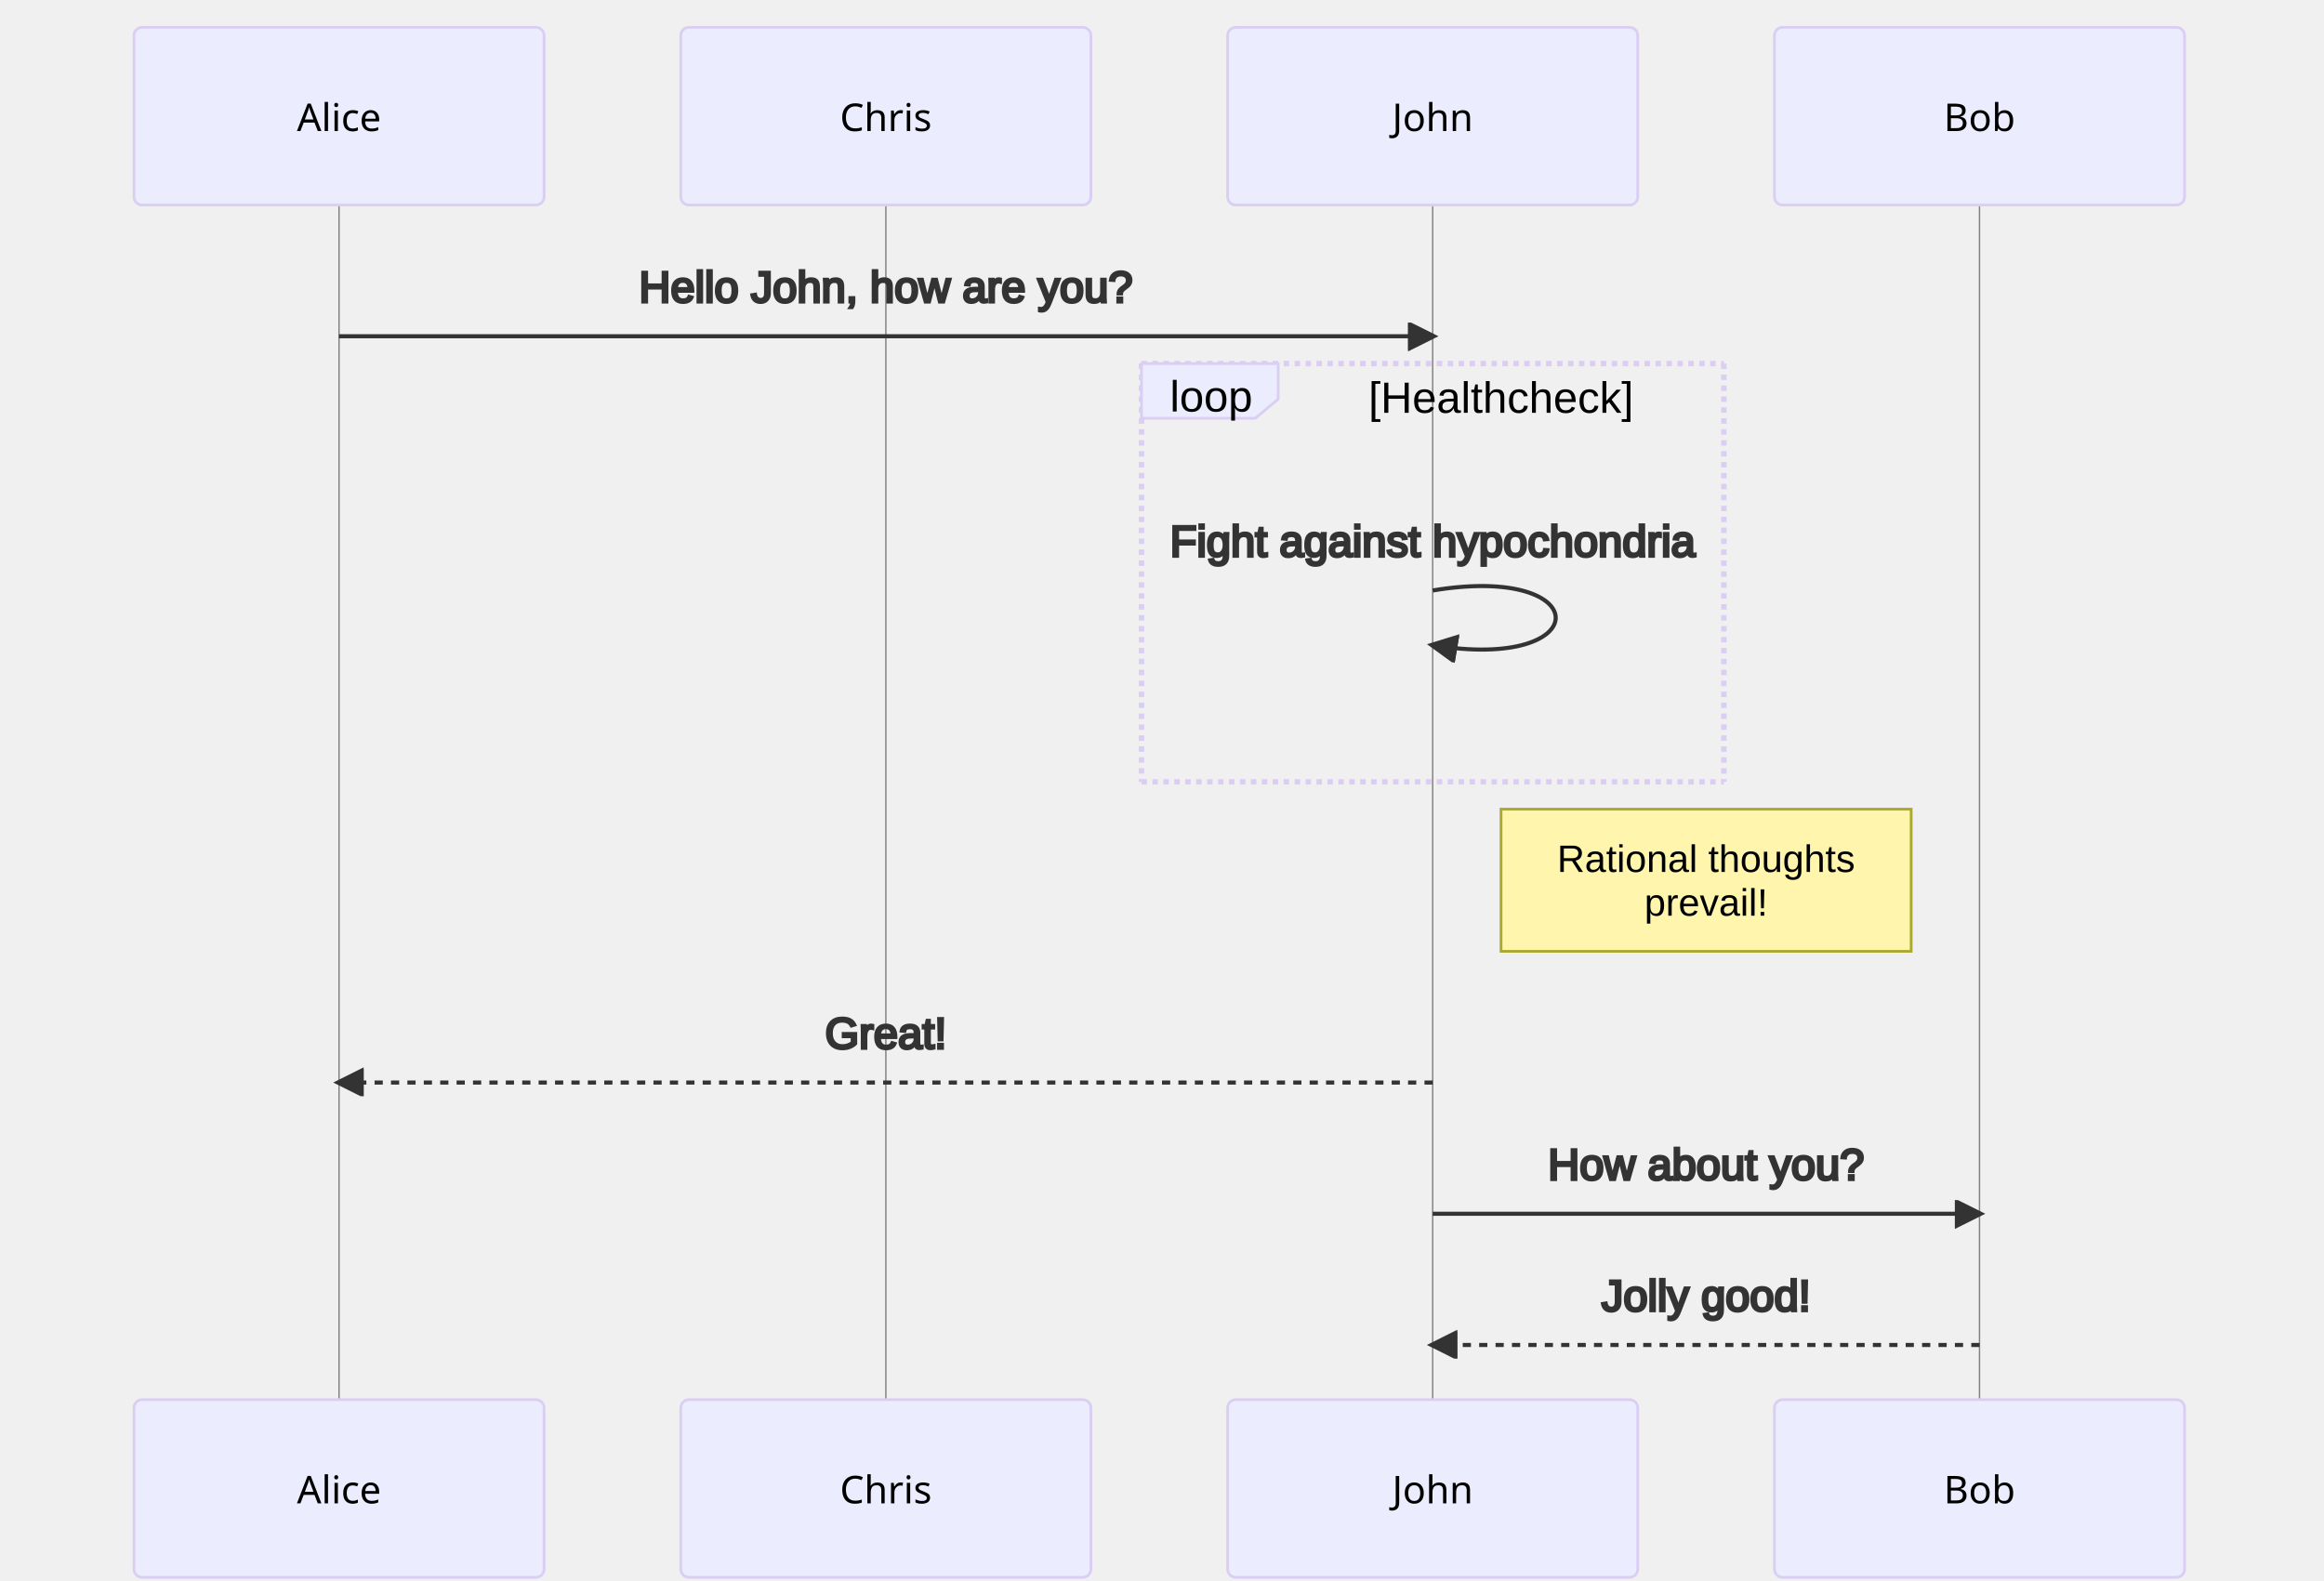
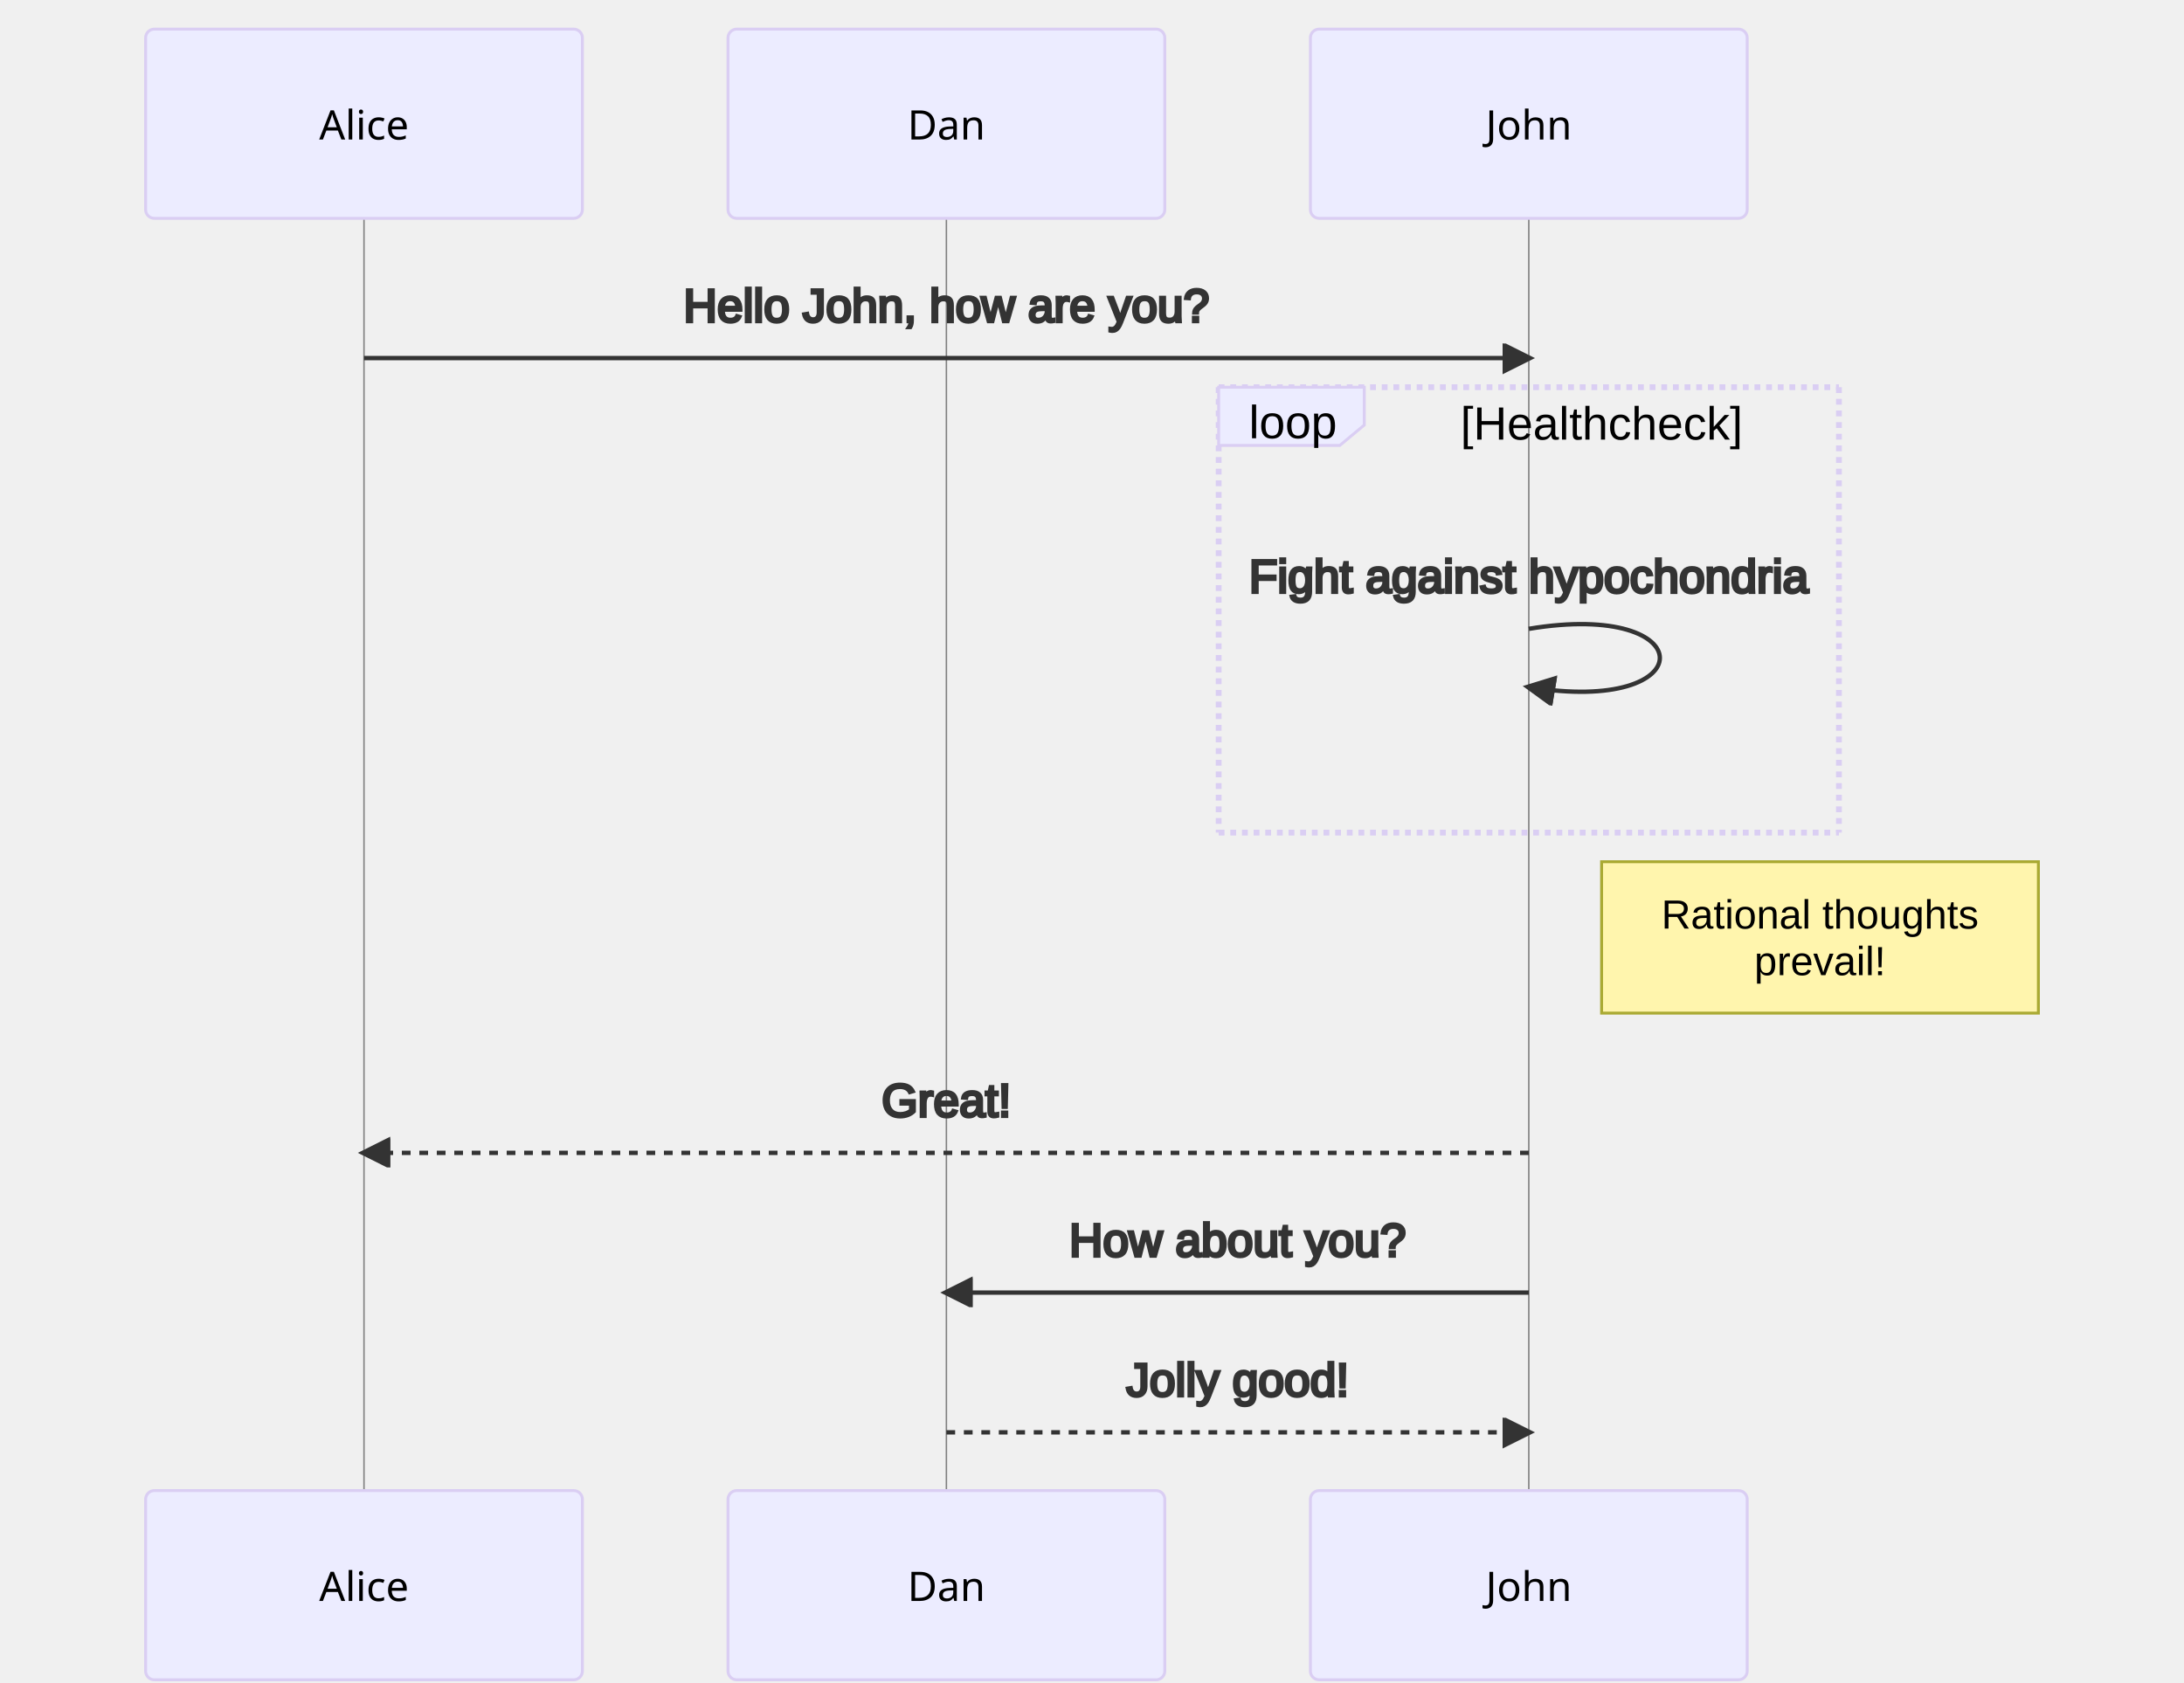
- <svg xmlns="http://www.w3.org/2000/svg" id="mermaid-1624754948453" width="100%" height="578" style="max-width: 850px;" viewBox="-49 -10 850 578">
-   <style>#mermaid-1624754948453{font-family:"trebuchet ms",verdana,arial,sans-serif;font-size:16px;fill:#333;}#mermaid-1624754948453 .error-icon{fill:#552222;}#mermaid-1624754948453 .error-text{fill:#552222;stroke:#552222;}#mermaid-1624754948453 .edge-thickness-normal{stroke-width:2px;}#mermaid-1624754948453 .edge-thickness-thick{stroke-width:3.5px;}#mermaid-1624754948453 .edge-pattern-solid{stroke-dasharray:0;}#mermaid-1624754948453 .edge-pattern-dashed{stroke-dasharray:3;}#mermaid-1624754948453 .edge-pattern-dotted{stroke-dasharray:2;}#mermaid-1624754948453 .marker{fill:#333333;stroke:#333333;}#mermaid-1624754948453 .marker.cross{stroke:#333333;}#mermaid-1624754948453 svg{font-family:"trebuchet ms",verdana,arial,sans-serif;font-size:16px;}#mermaid-1624754948453 .actor{stroke:hsl(259.626,59.777%,87.902%);fill:#ECECFF;}#mermaid-1624754948453 text.actor &gt; tspan{fill:black;stroke:none;}#mermaid-1624754948453 .actor-line{stroke:grey;}#mermaid-1624754948453 .messageLine0{stroke-width:1.5;stroke-dasharray:none;stroke:#333;}#mermaid-1624754948453 .messageLine1{stroke-width:1.5;stroke-dasharray:2,2;stroke:#333;}#mermaid-1624754948453 #arrowhead path{fill:#333;stroke:#333;}#mermaid-1624754948453 .sequenceNumber{fill:white;}#mermaid-1624754948453 #sequencenumber{fill:#333;}#mermaid-1624754948453 #crosshead path{fill:#333;stroke:#333;}#mermaid-1624754948453 .messageText{fill:#333;stroke:#333;}#mermaid-1624754948453 .labelBox{stroke:hsl(259.626,59.777%,87.902%);fill:#ECECFF;}#mermaid-1624754948453 .labelText,#mermaid-1624754948453 .labelText &gt; tspan{fill:black;stroke:none;}#mermaid-1624754948453 .loopText,#mermaid-1624754948453 .loopText &gt; tspan{fill:black;stroke:none;}#mermaid-1624754948453 .loopLine{stroke-width:2px;stroke-dasharray:2,2;stroke:hsl(259.626,59.777%,87.902%);fill:hsl(259.626,59.777%,87.902%);}#mermaid-1624754948453 .note{stroke:#aaaa33;fill:#fff5ad;}#mermaid-1624754948453 .noteText,#mermaid-1624754948453 .noteText &gt; tspan{fill:black;stroke:none;}#mermaid-1624754948453 .activation0{fill:#f4f4f4;stroke:#666;}#mermaid-1624754948453 .activation1{fill:#f4f4f4;stroke:#666;}#mermaid-1624754948453 .activation2{fill:#f4f4f4;stroke:#666;}#mermaid-1624754948453:root{--mermaid-font-family:"trebuchet ms",verdana,arial,sans-serif;}</style>
+ <svg xmlns="http://www.w3.org/2000/svg" id="mermaid-1624755169741" width="100%" height="578" style="max-width: 750px;" viewBox="-50 -10 750 578">
+   <style>#mermaid-1624755169741{font-family:"trebuchet ms",verdana,arial,sans-serif;font-size:16px;fill:#333;}#mermaid-1624755169741 .error-icon{fill:#552222;}#mermaid-1624755169741 .error-text{fill:#552222;stroke:#552222;}#mermaid-1624755169741 .edge-thickness-normal{stroke-width:2px;}#mermaid-1624755169741 .edge-thickness-thick{stroke-width:3.5px;}#mermaid-1624755169741 .edge-pattern-solid{stroke-dasharray:0;}#mermaid-1624755169741 .edge-pattern-dashed{stroke-dasharray:3;}#mermaid-1624755169741 .edge-pattern-dotted{stroke-dasharray:2;}#mermaid-1624755169741 .marker{fill:#333333;stroke:#333333;}#mermaid-1624755169741 .marker.cross{stroke:#333333;}#mermaid-1624755169741 svg{font-family:"trebuchet ms",verdana,arial,sans-serif;font-size:16px;}#mermaid-1624755169741 .actor{stroke:hsl(259.626,59.777%,87.902%);fill:#ECECFF;}#mermaid-1624755169741 text.actor &gt; tspan{fill:black;stroke:none;}#mermaid-1624755169741 .actor-line{stroke:grey;}#mermaid-1624755169741 .messageLine0{stroke-width:1.5;stroke-dasharray:none;stroke:#333;}#mermaid-1624755169741 .messageLine1{stroke-width:1.5;stroke-dasharray:2,2;stroke:#333;}#mermaid-1624755169741 #arrowhead path{fill:#333;stroke:#333;}#mermaid-1624755169741 .sequenceNumber{fill:white;}#mermaid-1624755169741 #sequencenumber{fill:#333;}#mermaid-1624755169741 #crosshead path{fill:#333;stroke:#333;}#mermaid-1624755169741 .messageText{fill:#333;stroke:#333;}#mermaid-1624755169741 .labelBox{stroke:hsl(259.626,59.777%,87.902%);fill:#ECECFF;}#mermaid-1624755169741 .labelText,#mermaid-1624755169741 .labelText &gt; tspan{fill:black;stroke:none;}#mermaid-1624755169741 .loopText,#mermaid-1624755169741 .loopText &gt; tspan{fill:black;stroke:none;}#mermaid-1624755169741 .loopLine{stroke-width:2px;stroke-dasharray:2,2;stroke:hsl(259.626,59.777%,87.902%);fill:hsl(259.626,59.777%,87.902%);}#mermaid-1624755169741 .note{stroke:#aaaa33;fill:#fff5ad;}#mermaid-1624755169741 .noteText,#mermaid-1624755169741 .noteText &gt; tspan{fill:black;stroke:none;}#mermaid-1624755169741 .activation0{fill:#f4f4f4;stroke:#666;}#mermaid-1624755169741 .activation1{fill:#f4f4f4;stroke:#666;}#mermaid-1624755169741 .activation2{fill:#f4f4f4;stroke:#666;}#mermaid-1624755169741:root{--mermaid-font-family:"trebuchet ms",verdana,arial,sans-serif;}</style>
  <g />
  <g>
    <line id="actor0" x1="75" y1="5" x2="75" y2="567" class="actor-line" stroke-width="0.5px" stroke="#999" />
    <rect x="0" y="0" fill="#eaeaea" stroke="#666" width="150" height="65" rx="3" ry="3" class="actor" />
    <text x="75" y="32.5" dominant-baseline="central" alignment-baseline="central" class="actor" style="text-anchor: middle; font-size: 14px; font-weight: 400; font-family: Open-Sans, sans-serif;">
      <tspan x="75" dy="0">Alice</tspan>
    </text>
  </g>
  <g>
    <line id="actor1" x1="275" y1="5" x2="275" y2="567" class="actor-line" stroke-width="0.5px" stroke="#999" />
    <rect x="200" y="0" fill="#eaeaea" stroke="#666" width="150" height="65" rx="3" ry="3" class="actor" />
    <text x="275" y="32.5" dominant-baseline="central" alignment-baseline="central" class="actor" style="text-anchor: middle; font-size: 14px; font-weight: 400; font-family: Open-Sans, sans-serif;">
-       <tspan x="275" dy="0">Chris</tspan>
+       <tspan x="275" dy="0">Dan</tspan>
    </text>
  </g>
  <g>
    <line id="actor2" x1="475" y1="5" x2="475" y2="567" class="actor-line" stroke-width="0.5px" stroke="#999" />
    <rect x="400" y="0" fill="#eaeaea" stroke="#666" width="150" height="65" rx="3" ry="3" class="actor" />
    <text x="475" y="32.5" dominant-baseline="central" alignment-baseline="central" class="actor" style="text-anchor: middle; font-size: 14px; font-weight: 400; font-family: Open-Sans, sans-serif;">
      <tspan x="475" dy="0">John</tspan>
-     </text>
-   </g>
-   <g>
-     <line id="actor3" x1="675" y1="5" x2="675" y2="567" class="actor-line" stroke-width="0.5px" stroke="#999" />
-     <rect x="600" y="0" fill="#eaeaea" stroke="#666" width="150" height="65" rx="3" ry="3" class="actor" />
-     <text x="675" y="32.5" dominant-baseline="central" alignment-baseline="central" class="actor" style="text-anchor: middle; font-size: 14px; font-weight: 400; font-family: Open-Sans, sans-serif;">
-       <tspan x="675" dy="0">Bob</tspan>
    </text>
  </g>
  <defs>
    <marker id="arrowhead" refX="9" refY="5" markerUnits="userSpaceOnUse" markerWidth="12" markerHeight="12" orient="auto">
      <path d="M 0 0 L 10 5 L 0 10 z" />
    </marker>
  </defs>
  <defs>
    <marker id="crosshead" markerWidth="15" markerHeight="8" orient="auto" refX="16" refY="4">
      <path fill="black" stroke="#000000" stroke-width="1px" d="M 9,2 V 6 L16,4 Z" style="stroke-dasharray: 0, 0;" />
      <path fill="none" stroke="#000000" stroke-width="1px" d="M 0,1 L 6,7 M 6,1 L 0,7" style="stroke-dasharray: 0, 0;" />
    </marker>
  </defs>
  <defs>
    <marker id="filled-head" refX="18" refY="7" markerWidth="20" markerHeight="28" orient="auto">
      <path d="M 18,7 L9,13 L14,7 L9,1 Z" />
    </marker>
  </defs>
  <defs>
    <marker id="sequencenumber" refX="15" refY="15" markerWidth="60" markerHeight="40" orient="auto">
      <circle cx="15" cy="15" r="6" />
    </marker>
  </defs>
  <text x="275" y="80" text-anchor="middle" dominant-baseline="middle" alignment-baseline="middle" class="messageText" dy="1em" style="font-family: &quot;trebuchet ms&quot;, verdana, arial, sans-serif; font-size: 16px; font-weight: 400;">Hello John, how are you?</text>
  <line x1="75" y1="113" x2="475" y2="113" class="messageLine0" stroke-width="2" stroke="none" marker-end="url(#arrowhead)" style="fill: none;" />
  <text x="475" y="173" text-anchor="middle" dominant-baseline="middle" alignment-baseline="middle" class="messageText" dy="1em" style="font-family: &quot;trebuchet ms&quot;, verdana, arial, sans-serif; font-size: 16px; font-weight: 400;">Fight against hypochondria</text>
  <path d="M 475,206 C 535,196 535,236 475,226" class="messageLine0" stroke-width="2" stroke="none" marker-end="url(#arrowhead)" style="fill: none;" />
  <g>
    <line x1="368.5" y1="123" x2="581.5" y2="123" class="loopLine" />
    <line x1="581.5" y1="123" x2="581.5" y2="276" class="loopLine" />
    <line x1="368.5" y1="276" x2="581.5" y2="276" class="loopLine" />
    <line x1="368.5" y1="123" x2="368.5" y2="276" class="loopLine" />
    <polygon points="368.5,123 418.5,123 418.5,136 410.1,143 368.5,143" class="labelBox" />
    <text x="394" y="136" text-anchor="middle" dominant-baseline="middle" alignment-baseline="middle" class="labelText" style="font-family: &quot;trebuchet ms&quot;, verdana, arial, sans-serif; font-size: 16px; font-weight: 400;">loop</text>
    <text x="500" y="141" text-anchor="middle" class="loopText" style="font-family: &quot;trebuchet ms&quot;, verdana, arial, sans-serif; font-size: 16px; font-weight: 400;">
      <tspan x="500">[Healthcheck]</tspan>
    </text>
  </g>
  <g>
    <rect x="500" y="286" fill="#EDF2AE" stroke="#666" width="150" height="52" rx="0" ry="0" class="note" />
    <text x="575" y="291" text-anchor="middle" dominant-baseline="middle" alignment-baseline="middle" class="noteText" dy="1em" style="font-family: &quot;trebuchet ms&quot;, verdana, arial, sans-serif; font-size: 14px; font-weight: 400;">
      <tspan x="575">Rational thoughts </tspan>
    </text>
    <text x="575" y="307" text-anchor="middle" dominant-baseline="middle" alignment-baseline="middle" class="noteText" dy="1em" style="font-family: &quot;trebuchet ms&quot;, verdana, arial, sans-serif; font-size: 14px; font-weight: 400;">
      <tspan x="575">prevail!</tspan>
    </text>
  </g>
  <text x="275" y="353" text-anchor="middle" dominant-baseline="middle" alignment-baseline="middle" class="messageText" dy="1em" style="font-family: &quot;trebuchet ms&quot;, verdana, arial, sans-serif; font-size: 16px; font-weight: 400;">Great!</text>
  <line x1="475" y1="386" x2="75" y2="386" class="messageLine1" stroke-width="2" stroke="none" marker-end="url(#arrowhead)" style="stroke-dasharray: 3, 3; fill: none;" />
-   <text x="575" y="401" text-anchor="middle" dominant-baseline="middle" alignment-baseline="middle" class="messageText" dy="1em" style="font-family: &quot;trebuchet ms&quot;, verdana, arial, sans-serif; font-size: 16px; font-weight: 400;">How about you?</text>
-   <line x1="475" y1="434" x2="675" y2="434" class="messageLine0" stroke-width="2" stroke="none" marker-end="url(#arrowhead)" style="fill: none;" />
-   <text x="575" y="449" text-anchor="middle" dominant-baseline="middle" alignment-baseline="middle" class="messageText" dy="1em" style="font-family: &quot;trebuchet ms&quot;, verdana, arial, sans-serif; font-size: 16px; font-weight: 400;">Jolly good!</text>
-   <line x1="675" y1="482" x2="475" y2="482" class="messageLine1" stroke-width="2" stroke="none" marker-end="url(#arrowhead)" style="stroke-dasharray: 3, 3; fill: none;" />
+   <text x="375" y="401" text-anchor="middle" dominant-baseline="middle" alignment-baseline="middle" class="messageText" dy="1em" style="font-family: &quot;trebuchet ms&quot;, verdana, arial, sans-serif; font-size: 16px; font-weight: 400;">How about you?</text>
+   <line x1="475" y1="434" x2="275" y2="434" class="messageLine0" stroke-width="2" stroke="none" marker-end="url(#arrowhead)" style="fill: none;" />
+   <text x="375" y="449" text-anchor="middle" dominant-baseline="middle" alignment-baseline="middle" class="messageText" dy="1em" style="font-family: &quot;trebuchet ms&quot;, verdana, arial, sans-serif; font-size: 16px; font-weight: 400;">Jolly good!</text>
+   <line x1="275" y1="482" x2="475" y2="482" class="messageLine1" stroke-width="2" stroke="none" marker-end="url(#arrowhead)" style="stroke-dasharray: 3, 3; fill: none;" />
  <g>
    <rect x="0" y="502" fill="#eaeaea" stroke="#666" width="150" height="65" rx="3" ry="3" class="actor" />
    <text x="75" y="534.5" dominant-baseline="central" alignment-baseline="central" class="actor" style="text-anchor: middle; font-size: 14px; font-weight: 400; font-family: Open-Sans, sans-serif;">
      <tspan x="75" dy="0">Alice</tspan>
    </text>
  </g>
  <g>
    <rect x="200" y="502" fill="#eaeaea" stroke="#666" width="150" height="65" rx="3" ry="3" class="actor" />
    <text x="275" y="534.5" dominant-baseline="central" alignment-baseline="central" class="actor" style="text-anchor: middle; font-size: 14px; font-weight: 400; font-family: Open-Sans, sans-serif;">
-       <tspan x="275" dy="0">Chris</tspan>
+       <tspan x="275" dy="0">Dan</tspan>
    </text>
  </g>
  <g>
    <rect x="400" y="502" fill="#eaeaea" stroke="#666" width="150" height="65" rx="3" ry="3" class="actor" />
    <text x="475" y="534.5" dominant-baseline="central" alignment-baseline="central" class="actor" style="text-anchor: middle; font-size: 14px; font-weight: 400; font-family: Open-Sans, sans-serif;">
      <tspan x="475" dy="0">John</tspan>
    </text>
  </g>
-   <g>
-     <rect x="600" y="502" fill="#eaeaea" stroke="#666" width="150" height="65" rx="3" ry="3" class="actor" />
-     <text x="675" y="534.5" dominant-baseline="central" alignment-baseline="central" class="actor" style="text-anchor: middle; font-size: 14px; font-weight: 400; font-family: Open-Sans, sans-serif;">
-       <tspan x="675" dy="0">Bob</tspan>
-     </text>
-   </g>
</svg>
